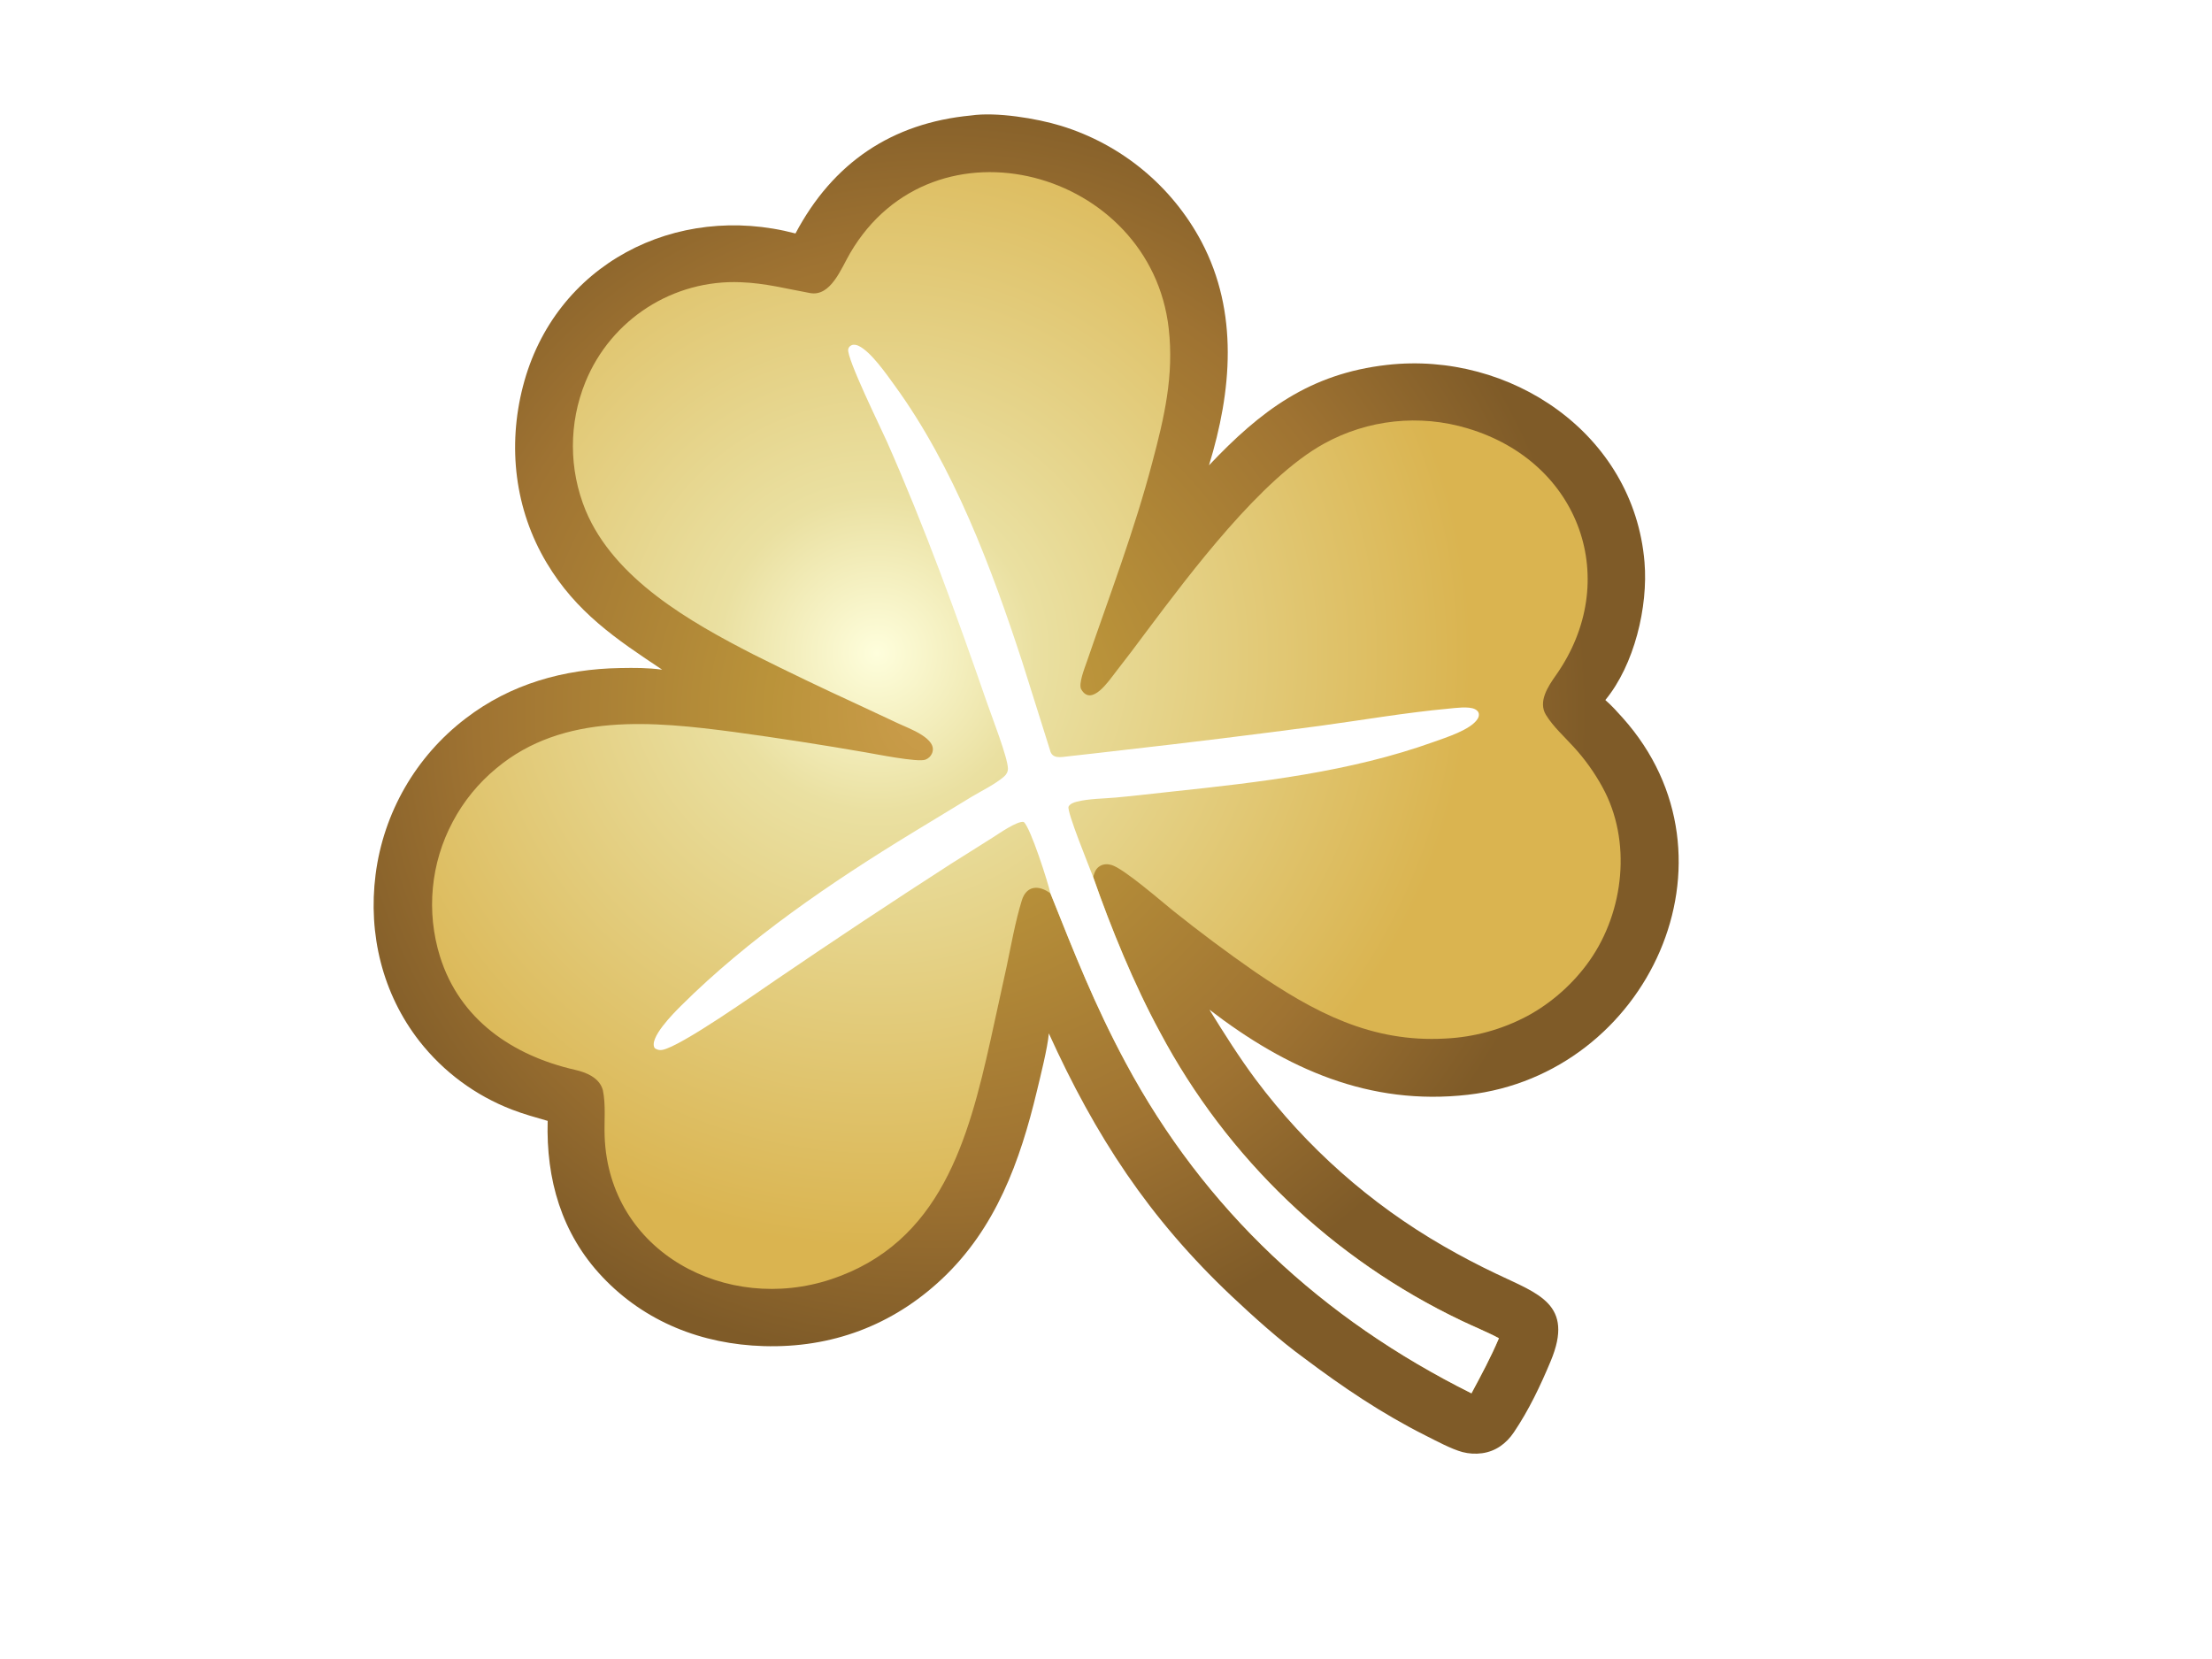
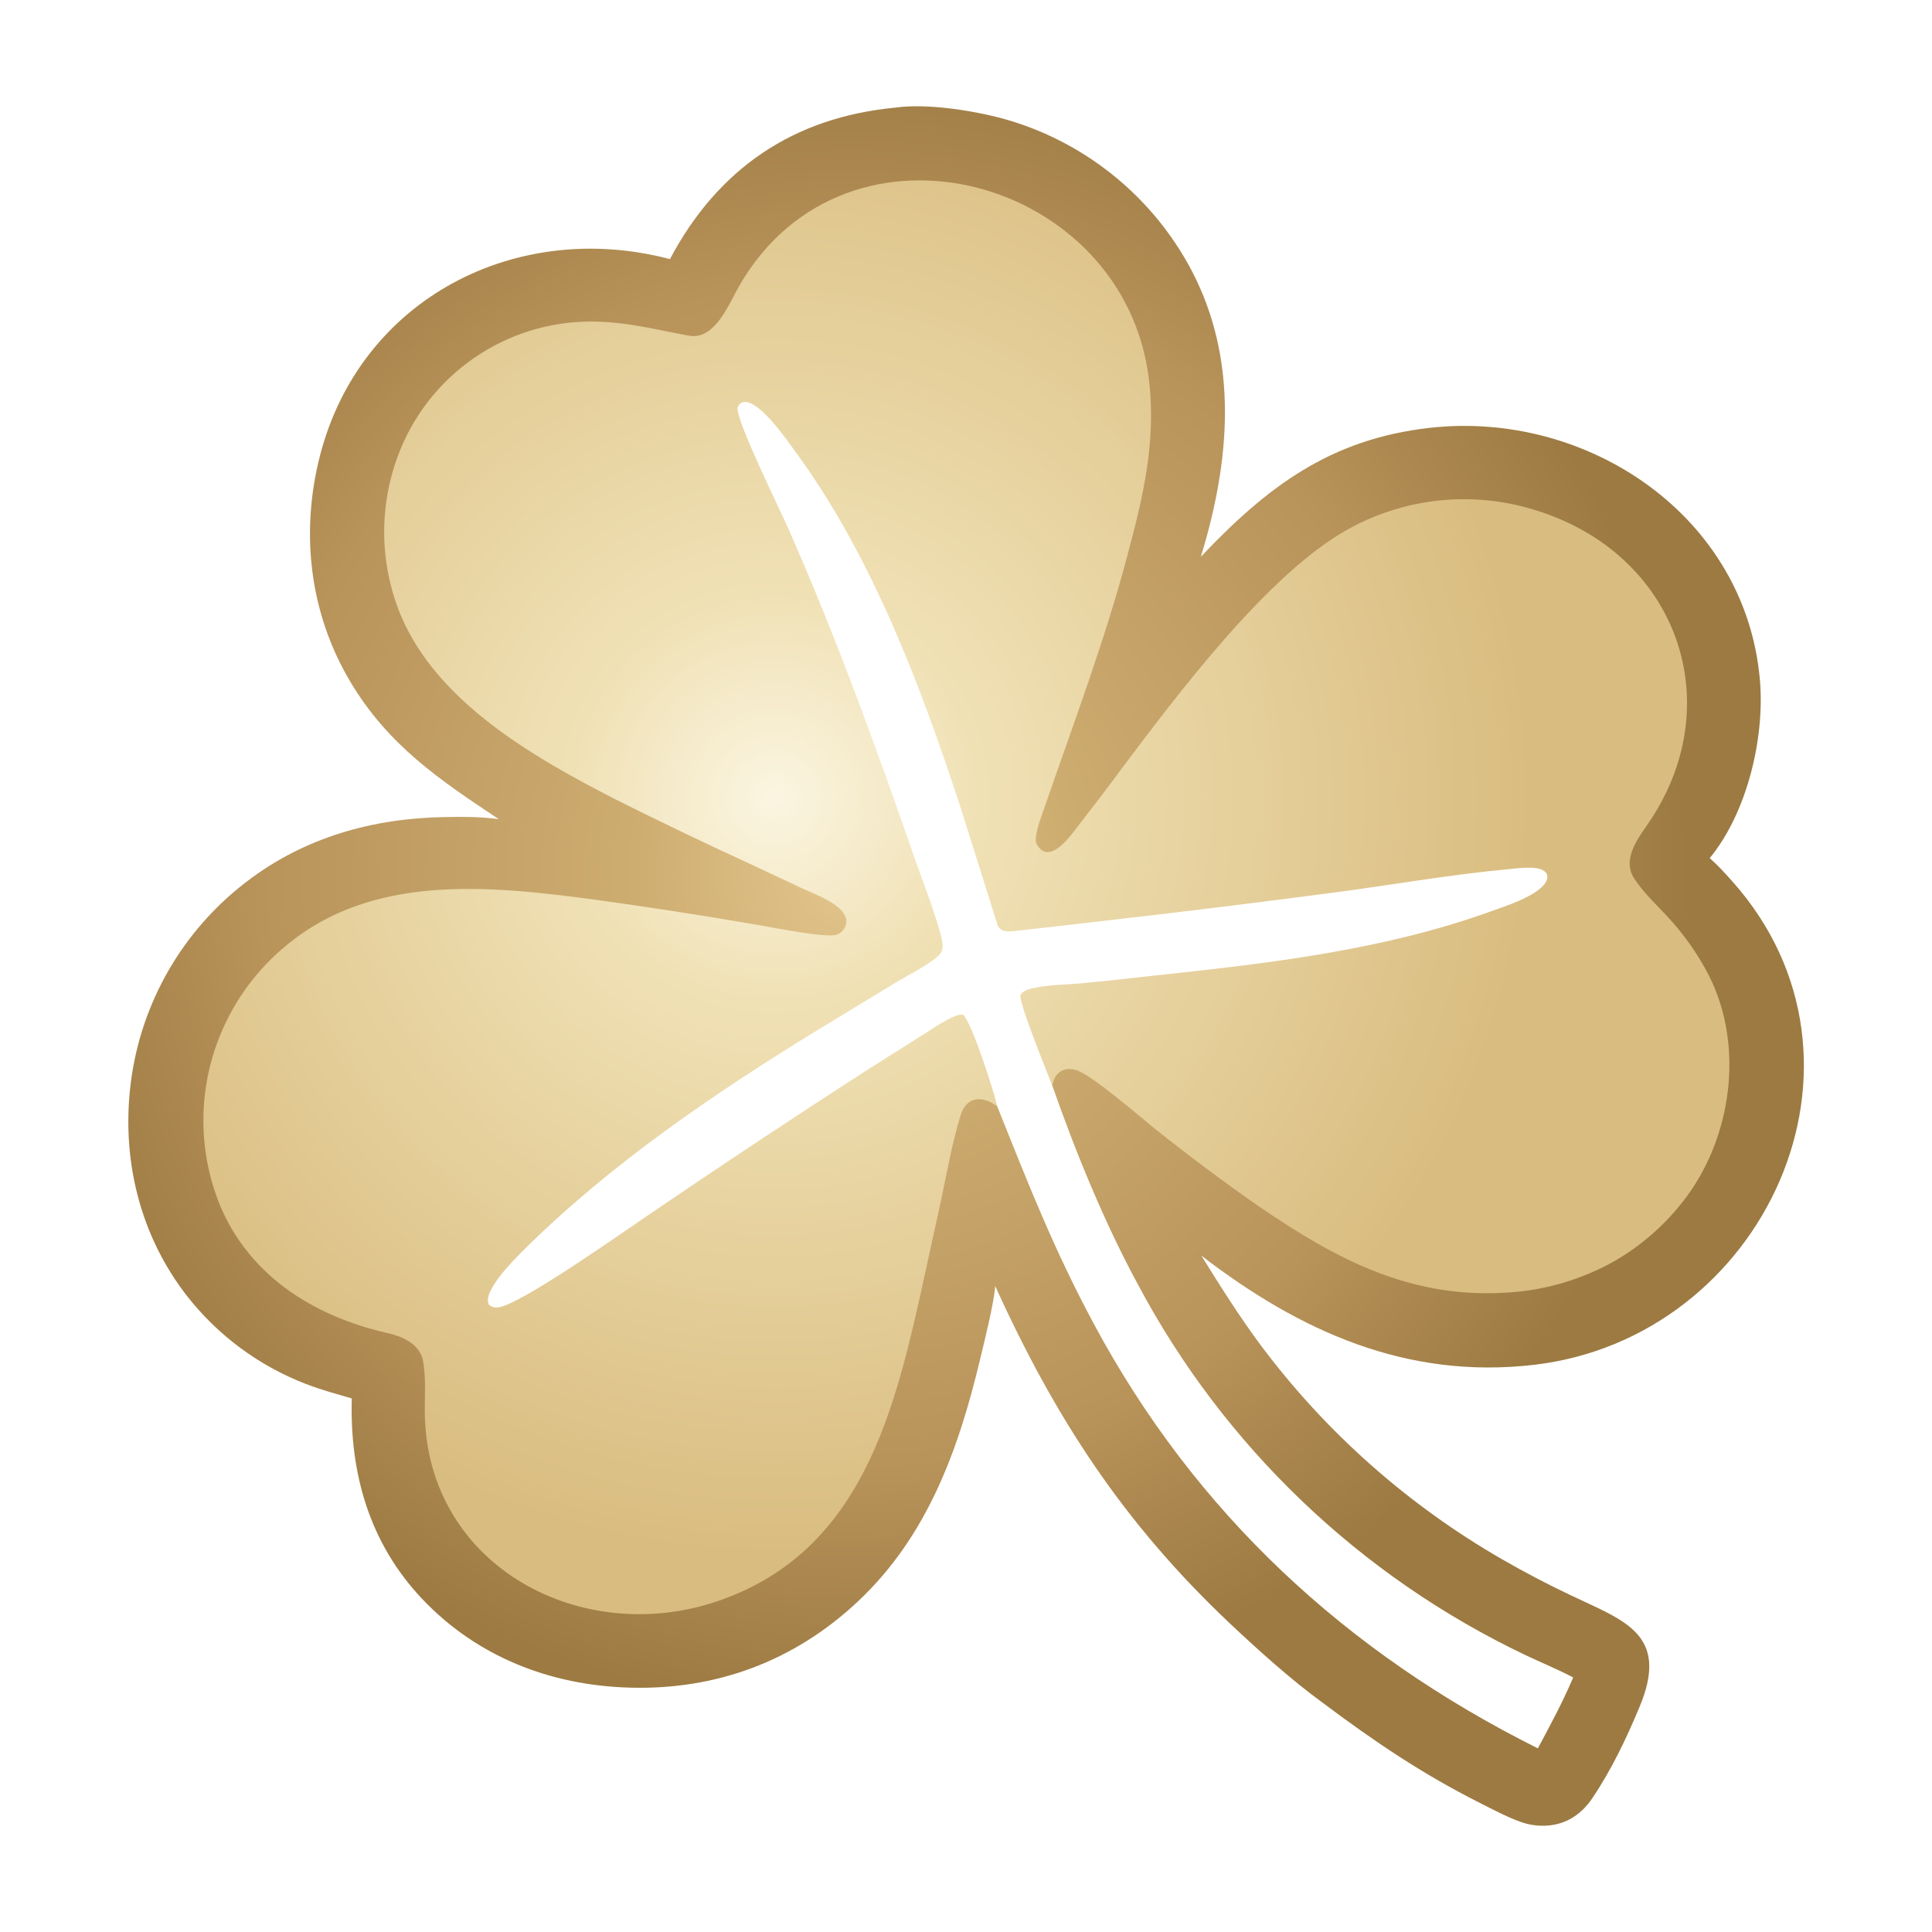
- <svg xmlns="http://www.w3.org/2000/svg" version="1.1" width="640" height="480" viewBox="0 0 640 480" xml:space="preserve">
-   <defs>
- </defs>
-   <g transform="matrix(1 0 0 1 296.9 226.85)">
-     <g style="">
-       <g transform="matrix(0.21 0 0 0.21 0 0)">
-         <radialGradient id="SVGID_3" gradientUnits="userSpaceOnUse" cx="899.038" cy="922.609" r="899.038" fx="899.038" fy="922.609">
-           <stop offset="0%" style="stop-color:rgba(204, 157, 76, 1);" />
-           <stop offset="25.616%" style="stop-color:rgba(186, 147, 58, 1);" />
-           <stop offset="70.443%" style="stop-color:rgba(159, 115, 50, 1);" />
-           <stop offset="100%" style="stop-color:rgba(127, 91, 40, 1);" />
-         </radialGradient>
-         <path style="stroke: none; stroke-width: 1; stroke-dasharray: none; stroke-linecap: butt; stroke-dashoffset: 0; stroke-linejoin: miter; stroke-miterlimit: 4; fill: url(#SVGID_3); fill-rule: nonzero; opacity: 1;" transform=" translate(-1024.29, -1021.56)" d="M 948.514 100.404 C 983.095 95.352 1038.43 104.333 1072.14 114.618 C 1155.27 140.034 1224.91 197.423 1265.75 274.168 C 1317.28 371.592 1307.53 480.322 1276.18 582.426 C 1347.61 506.908 1415.27 456.127 1521.46 444.078 C 1691.11 424.828 1861.5 538.664 1876.23 715.777 C 1881.35 777.321 1862.19 857.457 1822.26 905.792 C 1830.91 913.333 1838.43 921.704 1846.05 930.202 C 2019.19 1123.59 1881.03 1421.25 1633 1449.63 C 1497.27 1465.15 1382.94 1414.06 1276.73 1332.35 C 1296.94 1364.97 1317.57 1397.8 1340.51 1428.59 C 1410.29 1521.91 1498.36 1600.02 1599.35 1658.16 C 1623.32 1671.99 1647.84 1684.84 1672.84 1696.7 C 1729.76 1723.95 1779.79 1738.09 1746.99 1816.6 C 1732.82 1850.51 1716.9 1884.12 1696.21 1914.74 C 1685.79 1930.16 1671.13 1941.01 1652.36 1943.54 C 1643.36 1944.76 1634.21 1944.21 1625.41 1941.93 C 1610.33 1937.89 1588.81 1926.31 1574.7 1919.21 C 1514.28 1888.83 1460.88 1852.76 1406.98 1812.22 C 1374.11 1788.46 1336.81 1754.85 1307.23 1726.94 C 1193.17 1619.29 1119.8 1506.59 1055.53 1365.08 C 1053.98 1384.46 1043.94 1424.24 1039.08 1444.53 C 1015.92 1541.36 982.46 1633.67 908.266 1703.39 C 840.028 1767.52 756.086 1798.8 662.482 1795.95 C 577.793 1793.38 499.312 1762.84 440.453 1700.62 C 383.942 1640.88 362.75 1565.9 365.031 1485.64 C 347.353 1480.43 333.064 1476.73 315.726 1470.05 C 265.539 1450.72 221.52 1418.16 188.341 1375.83 C 137.346 1310.45 117.557 1228.33 127.91 1146.62 C 138.754 1061.08 183.47 983.458 252.036 931.164 C 314.089 883.528 387.453 863.002 464.85 861.734 C 485.615 861.393 502.022 861.263 522.787 863.973 C 458.993 821.643 404.267 784.764 363.703 716.9 C 319.628 643.218 309.627 556.387 330.965 473.67 C 374.451 305.094 541.971 219.562 706.455 262.98 C 757.956 165.864 838.869 110.767 948.514 100.404 z" stroke-linecap="round" />
-       </g>
-       <g transform="matrix(0.21 0 0 0.21 0.06 -0.38)">
-         <radialGradient id="SVGID_4" gradientUnits="userSpaceOnUse" cx="818.8" cy="841.263" r="818.8" fx="818.8" fy="841.263">
-           <stop offset="0%" style="stop-color:rgba(254, 254, 220, 1);" />
-           <stop offset="26.601%" style="stop-color:rgba(234, 224, 161, 1);" />
-           <stop offset="100%" style="stop-color:rgba(218, 180, 80, 1);" />
-         </radialGradient>
-         <path style="stroke: none; stroke-width: 1; stroke-dasharray: none; stroke-linecap: butt; stroke-dashoffset: 0; stroke-linejoin: miter; stroke-miterlimit: 4; fill: url(#SVGID_4); fill-rule: nonzero; opacity: 1;" transform=" translate(-1024.58, -1019.77)" d="M 1057.79 1172.26 C 1042.14 1160.53 1024.77 1160.88 1018.29 1181.95 C 1009.23 1211.44 1003.71 1243.09 997.33 1273.33 L 975.331 1373.86 C 944.749 1511.19 906.498 1653.53 755.798 1703.79 C 611.776 1751.82 449.398 1667 443.535 1506.98 C 442.765 1485.97 445.336 1463.6 441.074 1443.24 C 436.297 1425.99 418.022 1418.8 402.734 1415.32 C 317.119 1395.84 243.733 1346.17 216.686 1259.17 C 197.47 1197.36 203.834 1130.42 234.354 1073.34 C 249.311 1045.14 269.691 1020.18 294.323 999.881 C 386.719 922.646 511.041 935.253 622.178 949.884 C 682.636 958.138 742.94 967.479 803.062 977.902 C 816.901 980.232 874.512 991.85 885.336 988.03 C 889.429 986.557 892.739 983.471 894.494 979.491 C 903.623 959.05 862.368 944.87 848.025 938.067 L 790.968 911.357 C 743.157 889.411 695.722 866.653 648.685 843.094 C 561.543 798.394 456.862 739.236 417.368 644.651 C 394.045 587.932 393.951 524.318 417.108 467.531 C 452.404 381.074 538.211 326.112 631.505 330.204 C 664.869 331.453 694.314 339.243 726.642 345.125 C 755.097 350.302 769.407 311.238 781.652 290.277 C 897.07 92.708 1196.07 175.636 1220.72 393.999 C 1228.04 458.824 1214.64 516.328 1197.95 578.912 C 1173.47 671.997 1139.06 762.278 1107.81 853.23 C 1105.1 861.128 1095.99 883.795 1100.14 891.015 C 1114.36 915.757 1138.74 878.553 1147.44 867.508 C 1162.11 848.71 1176.53 829.715 1190.68 810.53 C 1250.48 730.925 1348.36 600.033 1434.68 552.59 C 1495.08 519.242 1566.37 511.651 1632.43 531.531 C 1788.53 577.929 1845.5 742.066 1754.21 871.634 C 1743.55 886.77 1729.22 907.946 1740.43 926.274 C 1750.37 942.511 1765.62 956.081 1778.63 970.43 C 1794.06 987.243 1807.38 1005.87 1818.31 1025.9 C 1858.91 1099.61 1848.23 1197.12 1800.51 1264.91 C 1778.56 1296.1 1748.42 1323.05 1714.84 1341.15 C 1679.99 1359.71 1641.45 1370.32 1602 1372.2 C 1499.95 1378.08 1420.96 1335.92 1339 1279.91 C 1300.91 1253.41 1263.71 1225.65 1227.45 1196.68 C 1211.63 1184.05 1158.52 1137.65 1141.73 1133.04 C 1136.45 1131.59 1130.93 1131.61 1126.12 1134.45 C 1120.67 1137.67 1118.63 1142.49 1117.02 1148.36 L 1116.66 1149.71 C 1141.48 1220.82 1172.9 1297.52 1208.78 1363.6 C 1301.16 1537.13 1446.8 1676.42 1624.26 1760.98 C 1639.18 1768.18 1662.1 1777.65 1675.67 1785.11 C 1664.09 1812.33 1651.78 1834.93 1637.84 1861.03 C 1432.32 1758.49 1270.3 1608.57 1161.39 1405.5 C 1118.2 1324.96 1091.33 1256.02 1057.79 1172.26 z" stroke-linecap="round" />
-       </g>
-       <g transform="matrix(0.21 0 0 0.21 14.51 24.59)">
-         <path style="stroke: none; stroke-width: 1; stroke-dasharray: none; stroke-linecap: butt; stroke-dashoffset: 0; stroke-linejoin: miter; stroke-miterlimit: 4; fill: rgb(255,255,255); fill-rule: nonzero; opacity: 1;" transform=" translate(-1093.41, -1138.64)" d="M 1057.79 1172.26 C 1054.15 1156.09 1030.54 1082.22 1021.06 1073.76 C 1012.14 1071.89 986.212 1090.24 977.547 1095.66 L 920.374 1131.66 C 839.623 1183.71 759.545 1236.8 680.159 1290.92 C 654.066 1308.58 547.795 1383.77 522.809 1387.85 C 518.915 1388.48 515.802 1387.67 512.6 1385.48 C 503.574 1372.12 539.03 1336.78 548.701 1327.15 C 641.664 1234.57 755.536 1157.07 867.388 1088.81 L 949.263 1039.05 C 963.508 1030.5 981.105 1022.12 993.72 1011.36 C 997.158 1008.43 999.249 1004.68 999.196 1000.11 C 999.023 985.242 976.656 927.746 970.6 910.254 C 928.481 788.607 884.696 667.902 832.618 550.083 C 824.562 531.858 776.296 433.885 779.185 422.382 C 779.81 419.894 780.991 418.449 783.247 417.192 C 786.292 415.495 790.237 416.319 793.231 417.71 C 810.369 425.67 831.779 456.797 843.235 472.546 C 924.309 584.001 976.706 723.765 1019.22 854.196 L 1044.37 934.045 C 1048.55 947.486 1052.78 960.817 1057.04 974.394 C 1059.86 987.49 1071.88 984.465 1083 983.255 C 1108.35 980.497 1134.38 977.461 1159.81 974.509 C 1249.37 964.375 1338.83 953.368 1428.17 941.49 C 1487.3 933.496 1546.68 923.129 1606.08 917.674 C 1615.48 916.811 1634.29 914.05 1642.75 918.45 C 1645 919.619 1647.33 921.51 1647.87 924.092 C 1648.48 927.035 1647.74 929.487 1646.17 931.962 C 1636.75 946.806 1602.78 957.383 1586.27 963.324 C 1470.85 1004.87 1346.18 1019.1 1224.78 1031.97 C 1199.15 1034.68 1173.51 1037.82 1147.86 1040.13 C 1130.68 1041.68 1110.97 1041.63 1094.28 1045.78 C 1090.24 1046.78 1084.71 1048.62 1082.75 1052.66 C 1079.82 1058.7 1111.64 1136.52 1116.66 1149.71 C 1141.48 1220.82 1172.9 1297.52 1208.78 1363.6 C 1301.16 1537.13 1446.8 1676.42 1624.26 1760.98 C 1639.18 1768.18 1662.1 1777.65 1675.67 1785.11 C 1664.09 1812.33 1651.78 1834.93 1637.84 1861.03 C 1432.32 1758.49 1270.3 1608.57 1161.39 1405.5 C 1118.2 1324.96 1091.33 1256.02 1057.79 1172.26 z" stroke-linecap="round" />
-       </g>
+ <svg xmlns="http://www.w3.org/2000/svg" width="512" height="512" viewBox="0 0 512 512" role="img" aria-label="CloverTools">
+   <g transform="translate(256.03 256.00) scale(1.17596)">
+     <g transform="matrix(0.21 0 0 0.21 0.0 0.0)">
+       <radialGradient id="lg1" gradientUnits="userSpaceOnUse" cx="899.04" cy="922.61" r="899.04">
+         <stop offset="0%" stop-color="#E3C68D" />
+         <stop offset="25.616%" stop-color="#CEAD71" />
+         <stop offset="70.443%" stop-color="#B8935A" />
+         <stop offset="100%" stop-color="#9C7A42" />
+       </radialGradient>
+       <path transform=" translate(-1024.29, -1021.56)" fill="url(#lg1)" d="M 948.51 100.40 C 983.10 95.35 1038.43 104.33 1072.14 114.62 C 1155.27 140.03 1224.91 197.42 1265.75 274.17 C 1317.28 371.59 1307.53 480.32 1276.18 582.43 C 1347.61 506.91 1415.27 456.13 1521.46 444.08 C 1691.11 424.83 1861.50 538.66 1876.23 715.78 C 1881.35 777.32 1862.19 857.46 1822.26 905.79 C 1830.91 913.33 1838.43 921.70 1846.05 930.20 C 2019.19 1123.59 1881.03 1421.25 1633 1449.63 C 1497.27 1465.15 1382.94 1414.06 1276.73 1332.35 C 1296.94 1364.97 1317.57 1397.80 1340.51 1428.59 C 1410.29 1521.91 1498.36 1600.02 1599.35 1658.16 C 1623.32 1671.99 1647.84 1684.84 1672.84 1696.70 C 1729.76 1723.95 1779.79 1738.09 1746.99 1816.60 C 1732.82 1850.51 1716.90 1884.12 1696.21 1914.74 C 1685.79 1930.16 1671.13 1941.01 1652.36 1943.54 C 1643.36 1944.76 1634.21 1944.21 1625.41 1941.93 C 1610.33 1937.89 1588.81 1926.31 1574.70 1919.21 C 1514.28 1888.83 1460.88 1852.76 1406.98 1812.22 C 1374.11 1788.46 1336.81 1754.85 1307.23 1726.94 C 1193.17 1619.29 1119.80 1506.59 1055.53 1365.08 C 1053.98 1384.46 1043.94 1424.24 1039.08 1444.53 C 1015.92 1541.36 982.46 1633.67 908.27 1703.39 C 840.03 1767.52 756.09 1798.80 662.48 1795.95 C 577.79 1793.38 499.31 1762.84 440.45 1700.62 C 383.94 1640.88 362.75 1565.90 365.03 1485.64 C 347.35 1480.43 333.06 1476.73 315.73 1470.05 C 265.54 1450.72 221.52 1418.16 188.34 1375.83 C 137.35 1310.45 117.56 1228.33 127.91 1146.62 C 138.75 1061.08 183.47 983.46 252.04 931.16 C 314.09 883.53 387.45 863.00 464.85 861.73 C 485.62 861.39 502.02 861.26 522.79 863.97 C 458.99 821.64 404.27 784.76 363.70 716.90 C 319.63 643.22 309.63 556.39 330.96 473.67 C 374.45 305.09 541.97 219.56 706.46 262.98 C 757.96 165.86 838.87 110.77 948.51 100.40 z" />
+     </g>
+     <g transform="matrix(0.21 0 0 0.21 0.06 -0.38)">
+       <radialGradient id="lg2" gradientUnits="userSpaceOnUse" cx="818.80" cy="841.26" r="818.80">
+         <stop offset="0%" stop-color="#FBF5E1" />
+         <stop offset="26.601%" stop-color="#F0E1B5" />
+         <stop offset="100%" stop-color="#D9BC7F" />
+       </radialGradient>
+       <path transform=" translate(-1024.58, -1019.77)" fill="url(#lg2)" d="M 1057.79 1172.26 C 1042.14 1160.53 1024.77 1160.88 1018.29 1181.95 C 1009.23 1211.44 1003.71 1243.09 997.33 1273.33 L 975.33 1373.86 C 944.75 1511.19 906.50 1653.53 755.80 1703.79 C 611.78 1751.82 449.40 1667 443.54 1506.98 C 442.76 1485.97 445.34 1463.60 441.07 1443.24 C 436.30 1425.99 418.02 1418.80 402.73 1415.32 C 317.12 1395.84 243.73 1346.17 216.69 1259.17 C 197.47 1197.36 203.83 1130.42 234.35 1073.34 C 249.31 1045.14 269.69 1020.18 294.32 999.88 C 386.72 922.65 511.04 935.25 622.18 949.88 C 682.64 958.14 742.94 967.48 803.06 977.90 C 816.90 980.23 874.51 991.85 885.34 988.03 C 889.43 986.56 892.74 983.47 894.49 979.49 C 903.62 959.05 862.37 944.87 848.02 938.07 L 790.97 911.36 C 743.16 889.41 695.72 866.65 648.68 843.09 C 561.54 798.39 456.86 739.24 417.37 644.65 C 394.05 587.93 393.95 524.32 417.11 467.53 C 452.40 381.07 538.21 326.11 631.50 330.20 C 664.87 331.45 694.31 339.24 726.64 345.12 C 755.10 350.30 769.41 311.24 781.65 290.28 C 897.07 92.71 1196.07 175.64 1220.72 394.00 C 1228.04 458.82 1214.64 516.33 1197.95 578.91 C 1173.47 672.00 1139.06 762.28 1107.81 853.23 C 1105.10 861.13 1095.99 883.79 1100.14 891.01 C 1114.36 915.76 1138.74 878.55 1147.44 867.51 C 1162.11 848.71 1176.53 829.72 1190.68 810.53 C 1250.48 730.92 1348.36 600.03 1434.68 552.59 C 1495.08 519.24 1566.37 511.65 1632.43 531.53 C 1788.53 577.93 1845.50 742.07 1754.21 871.63 C 1743.55 886.77 1729.22 907.95 1740.43 926.27 C 1750.37 942.51 1765.62 956.08 1778.63 970.43 C 1794.06 987.24 1807.38 1005.87 1818.31 1025.90 C 1858.91 1099.61 1848.23 1197.12 1800.51 1264.91 C 1778.56 1296.10 1748.42 1323.05 1714.84 1341.15 C 1679.99 1359.71 1641.45 1370.32 1602 1372.20 C 1499.95 1378.08 1420.96 1335.92 1339 1279.91 C 1300.91 1253.41 1263.71 1225.65 1227.45 1196.68 C 1211.63 1184.05 1158.52 1137.65 1141.73 1133.04 C 1136.45 1131.59 1130.93 1131.61 1126.12 1134.45 C 1120.67 1137.67 1118.63 1142.49 1117.02 1148.36 L 1116.66 1149.71 C 1141.48 1220.82 1172.90 1297.52 1208.78 1363.60 C 1301.16 1537.13 1446.80 1676.42 1624.26 1760.98 C 1639.18 1768.18 1662.10 1777.65 1675.67 1785.11 C 1664.09 1812.33 1651.78 1834.93 1637.84 1861.03 C 1432.32 1758.49 1270.30 1608.57 1161.39 1405.50 C 1118.20 1324.96 1091.33 1256.02 1057.79 1172.26 z" />
+     </g>
+     <g transform="matrix(0.21 0 0 0.21 14.51 24.59)">
+       <path transform=" translate(-1093.41, -1138.64)" fill="rgb(255,255,255)" d="M 1057.79 1172.26 C 1054.15 1156.09 1030.54 1082.22 1021.06 1073.76 C 1012.14 1071.89 986.21 1090.24 977.55 1095.66 L 920.37 1131.66 C 839.62 1183.71 759.54 1236.80 680.16 1290.92 C 654.07 1308.58 547.79 1383.77 522.81 1387.85 C 518.91 1388.48 515.80 1387.67 512.60 1385.48 C 503.57 1372.12 539.03 1336.78 548.70 1327.15 C 641.66 1234.57 755.54 1157.07 867.39 1088.81 L 949.26 1039.05 C 963.51 1030.50 981.11 1022.12 993.72 1011.36 C 997.16 1008.43 999.25 1004.68 999.20 1000.11 C 999.02 985.24 976.66 927.75 970.60 910.25 C 928.48 788.61 884.70 667.90 832.62 550.08 C 824.56 531.86 776.30 433.88 779.18 422.38 C 779.81 419.89 780.99 418.45 783.25 417.19 C 786.29 415.50 790.24 416.32 793.23 417.71 C 810.37 425.67 831.78 456.80 843.24 472.55 C 924.31 584.00 976.71 723.76 1019.22 854.20 L 1044.37 934.04 C 1048.55 947.49 1052.78 960.82 1057.04 974.39 C 1059.86 987.49 1071.88 984.47 1083 983.25 C 1108.35 980.50 1134.38 977.46 1159.81 974.51 C 1249.37 964.38 1338.83 953.37 1428.17 941.49 C 1487.30 933.50 1546.68 923.13 1606.08 917.67 C 1615.48 916.81 1634.29 914.05 1642.75 918.45 C 1645 919.62 1647.33 921.51 1647.87 924.09 C 1648.48 927.03 1647.74 929.49 1646.17 931.96 C 1636.75 946.81 1602.78 957.38 1586.27 963.32 C 1470.85 1004.87 1346.18 1019.10 1224.78 1031.97 C 1199.15 1034.68 1173.51 1037.82 1147.86 1040.13 C 1130.68 1041.68 1110.97 1041.63 1094.28 1045.78 C 1090.24 1046.78 1084.71 1048.62 1082.75 1052.66 C 1079.82 1058.70 1111.64 1136.52 1116.66 1149.71 C 1141.48 1220.82 1172.90 1297.52 1208.78 1363.60 C 1301.16 1537.13 1446.80 1676.42 1624.26 1760.98 C 1639.18 1768.18 1662.10 1777.65 1675.67 1785.11 C 1664.09 1812.33 1651.78 1834.93 1637.84 1861.03 C 1432.32 1758.49 1270.30 1608.57 1161.39 1405.50 C 1118.20 1324.96 1091.33 1256.02 1057.79 1172.26 z" />
    </g>
  </g>
</svg>
